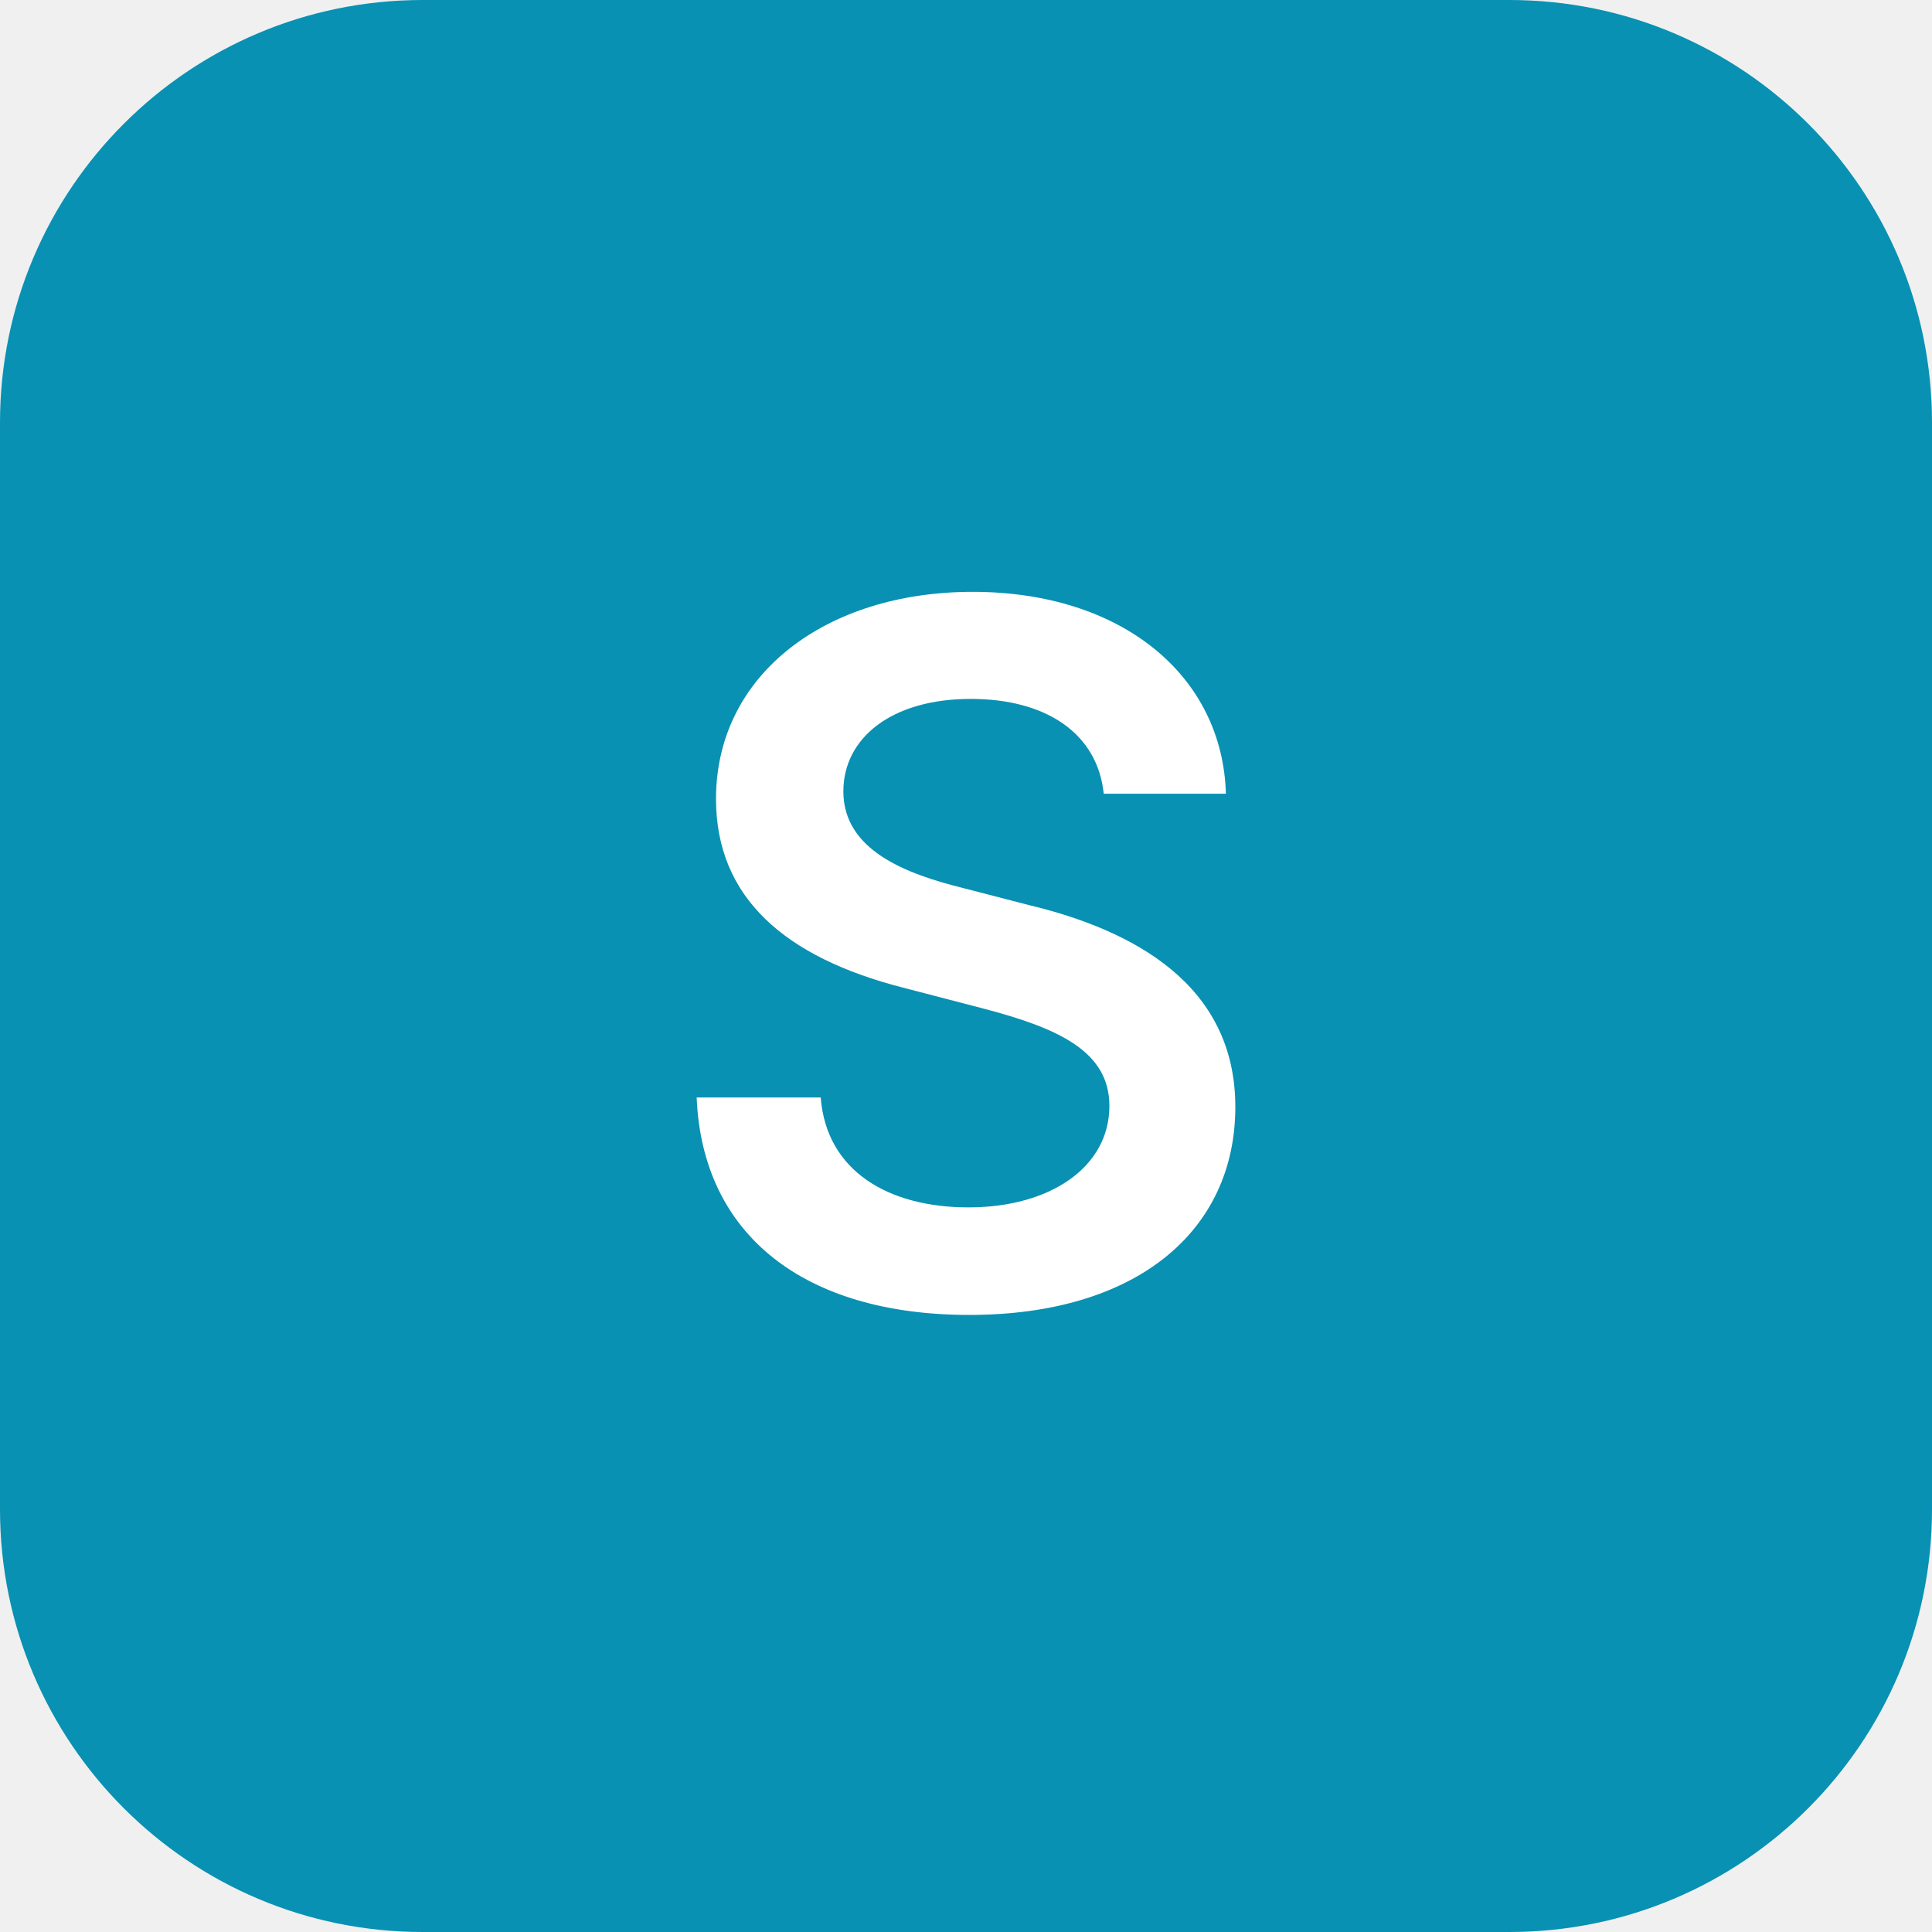
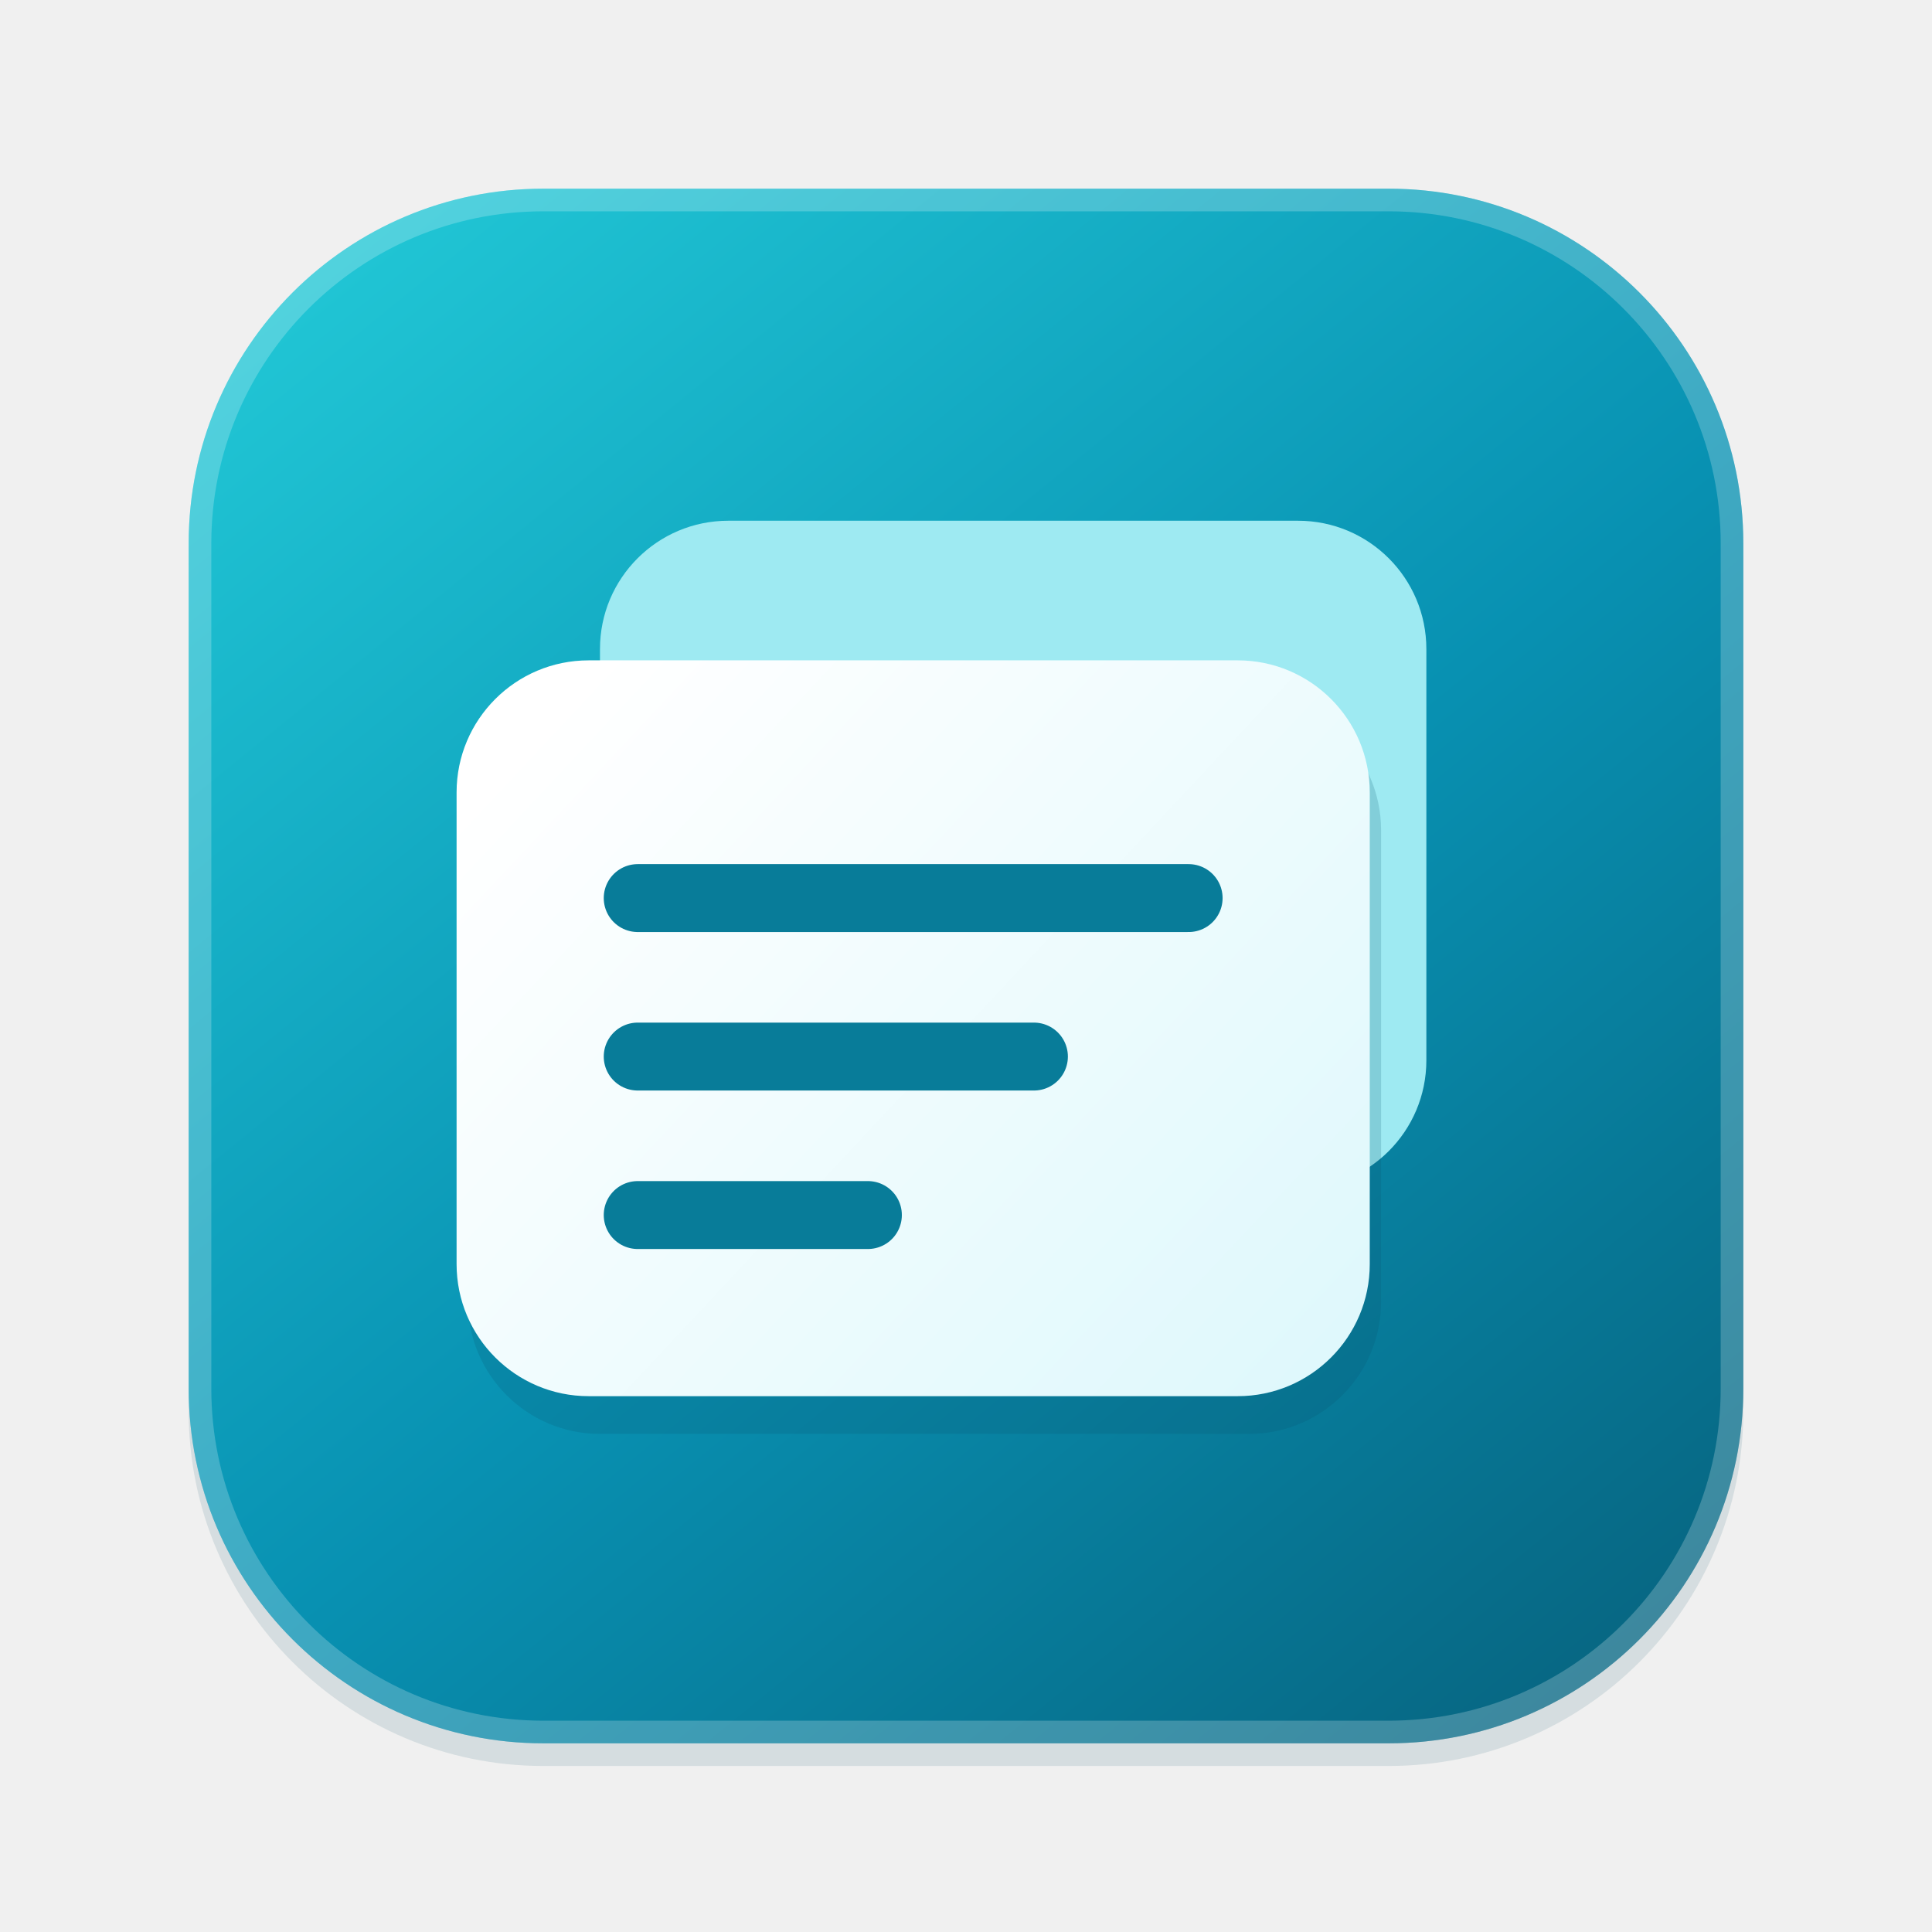
- <svg xmlns="http://www.w3.org/2000/svg" viewBox="0 0 64 64">
-   <rect width="64" height="64" rx="14" fill="#0891b2" />
-   <text x="32" y="32" dy="0.35em" text-anchor="middle" font-family="ui-sans-serif, system-ui, -apple-system, sans-serif" font-size="32" font-weight="600" fill="#ffffff">S</text>
+ <svg xmlns="http://www.w3.org/2000/svg" width="1024" height="1024" viewBox="0 0 1024 1024">
+   <defs>
+     <linearGradient id="tile" x1="160" y1="100" x2="830" y2="924" gradientUnits="userSpaceOnUse">
+       <stop stop-color="#22c9d7" />
+       <stop offset=".55" stop-color="#0891b2" />
+       <stop offset="1" stop-color="#076581" />
+     </linearGradient>
+     <linearGradient id="paper" x1="300" y1="370" x2="700" y2="744" gradientUnits="userSpaceOnUse">
+       <stop stop-color="#ffffff" />
+       <stop offset="1" stop-color="#def8fc" />
+     </linearGradient>
+   </defs>
+   <rect x="100" y="112" width="824" height="824" rx="188" fill="#064b62" opacity=".12" />
+   <rect x="100" y="100" width="824" height="824" rx="188" fill="url(#tile)" />
+   <rect x="106" y="106" width="812" height="812" rx="182" fill="none" stroke="#ffffff" stroke-opacity=".22" stroke-width="12" />
+   <rect x="318" y="276" width="438" height="354" rx="68" fill="#9eeaf2" />
+   <rect x="248" y="370" width="484" height="390" rx="70" fill="#034f69" opacity=".18" />
+   <rect x="242" y="350" width="484" height="390" rx="70" fill="url(#paper)" />
+   <path d="M338 476H630M338 560H548M338 644H460" fill="none" stroke="#087c99" stroke-width="36" stroke-linecap="round" />
</svg>
